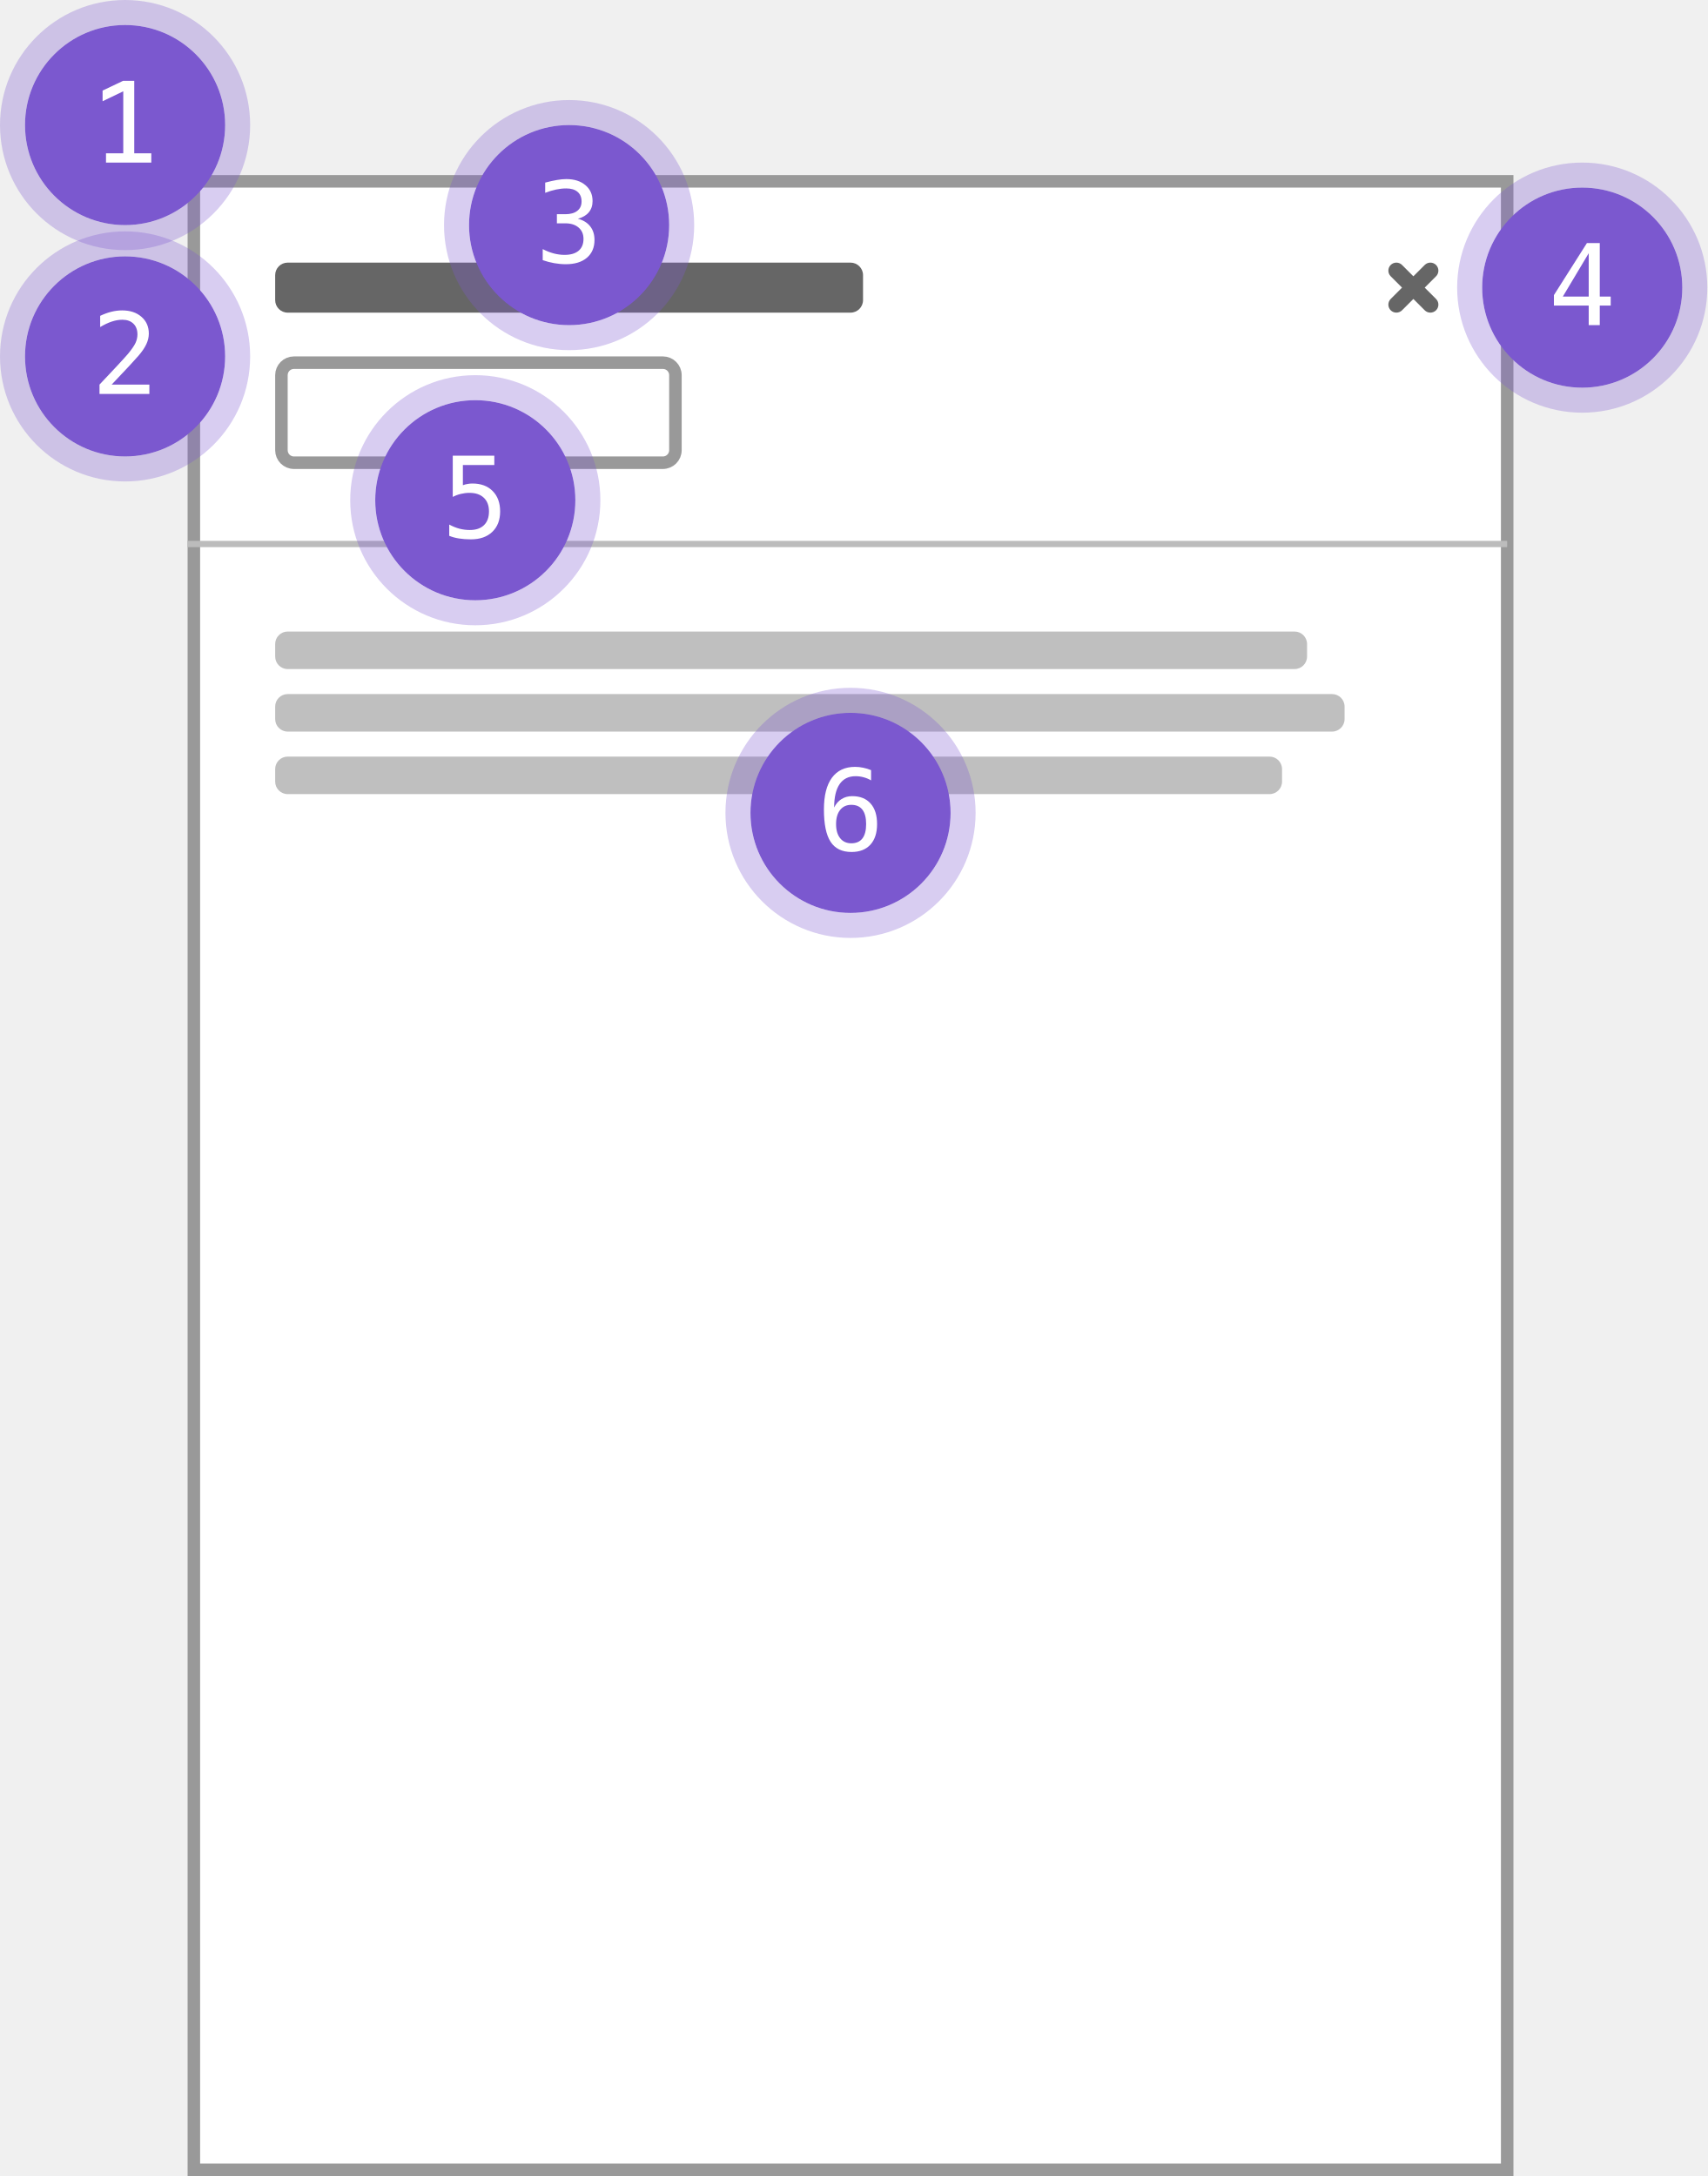
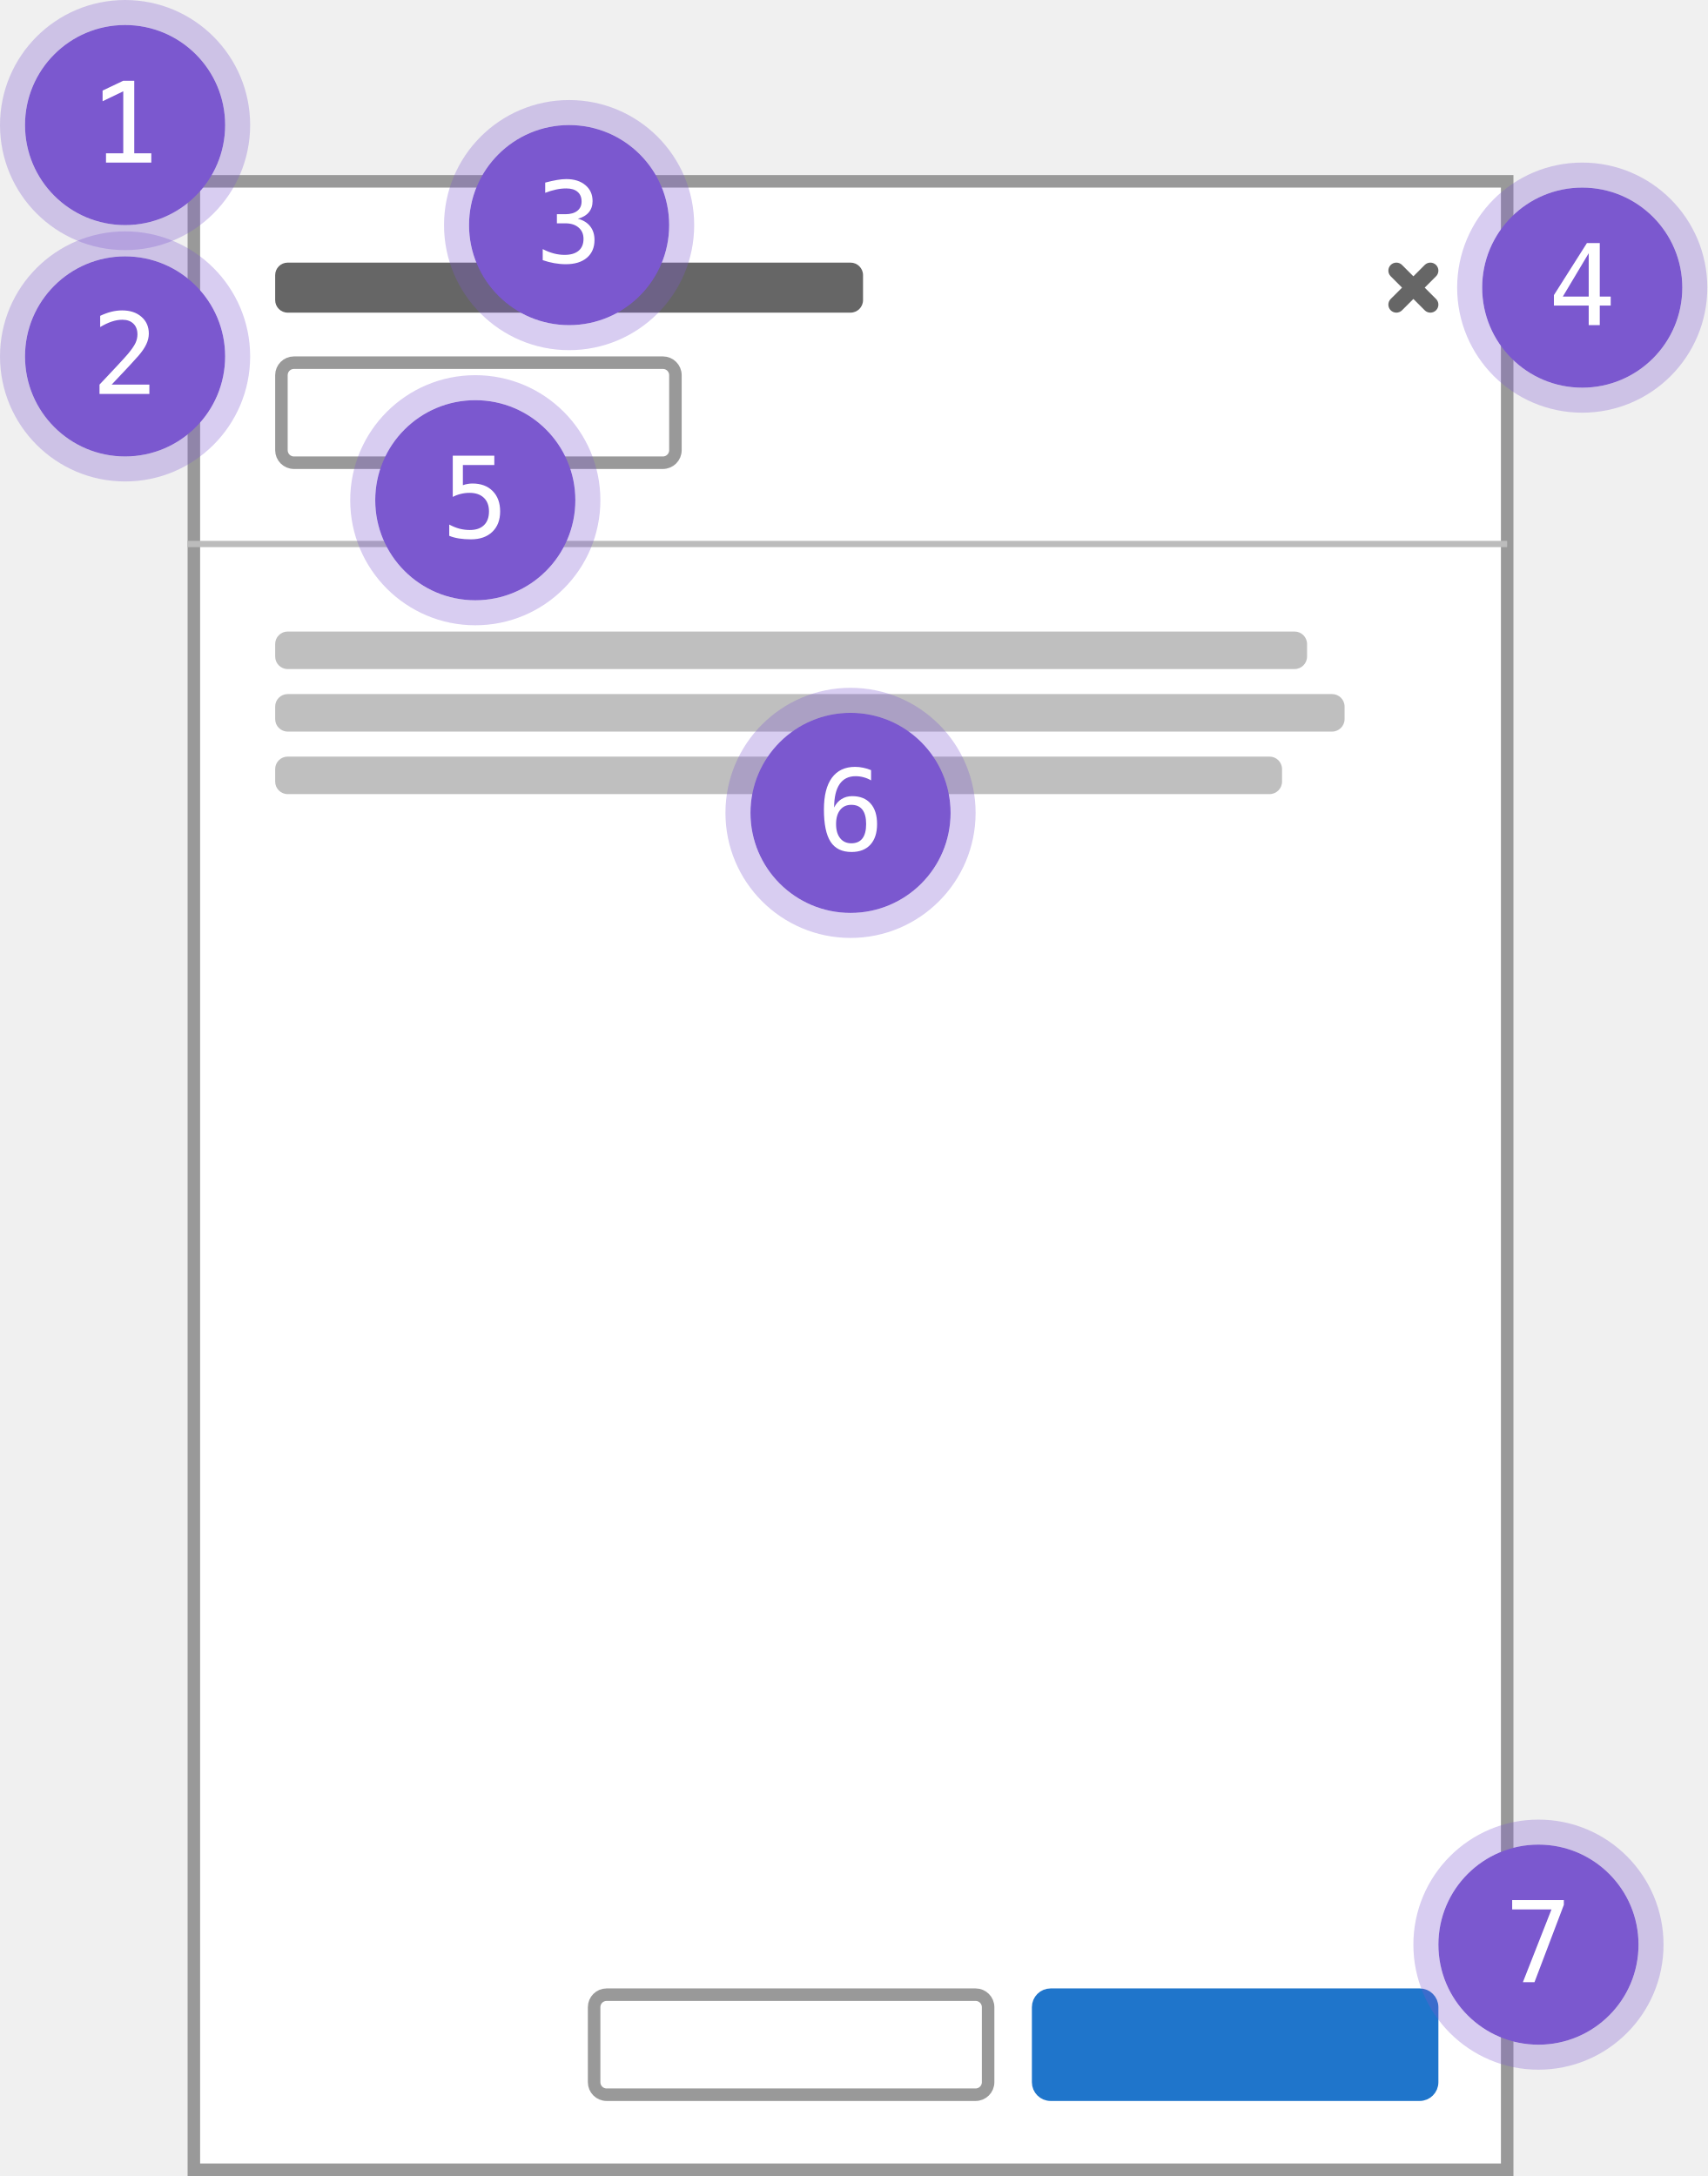
- <svg xmlns="http://www.w3.org/2000/svg" fill="none" height="348" viewBox="0 0 273 348" width="273">
-   <path d="m31 29h210v318h-210z" fill="#fff" stroke="#999" stroke-width="2" />
-   <path d="m30 87h211" stroke="#bcbcbc" />
-   <g fill="#bfbfbf">
-     <rect height="6" rx="2" width="165" x="44" y="101" />
-     <rect height="6" rx="2" width="171" x="44" y="111" />
-     <rect height="6" rx="2" width="161" x="44" y="121" />
-   </g>
-   <rect height="16" rx="2" stroke="#999" stroke-width="2" width="63" x="45" y="58" />
-   <path d="m229.625 42.375c-.501-.5-1.312-.5-1.813 0l-1.812 1.812-1.812-1.812c-.501-.5-1.312-.5-1.813 0-.5.5-.5 1.312 0 1.812l1.813 1.812-1.813 1.812c-.5.5-.5 1.312 0 1.812.501.5 1.312.5 1.813 0l1.812-1.812 1.812 1.812c.501.5 1.312.5 1.813 0 .5-.5.5-1.312 0-1.812l-1.813-1.812 1.813-1.812c.5-.5.5-1.312 0-1.812z" fill="#666" />
-   <rect fill="#666" height="8" rx="2" width="94" x="44" y="42" />
-   <circle cx="136" cy="130" fill="#7b58cf" r="16" />
-   <circle cx="136" cy="130" r="18" stroke="#7b58cf" stroke-opacity=".3" stroke-width="4" />
-   <path d="m139.287 123.168v1.635c-.369-.217-.762-.381-1.178-.492-.416-.118-.849-.176-1.3-.176-1.125 0-1.978.425-2.558 1.274-.58.844-.87 2.089-.87 3.736.281-.586.671-1.035 1.169-1.345.498-.317 1.069-.475 1.714-.475 1.265 0 2.244.39 2.935 1.169.697.774 1.046 1.872 1.046 3.296 0 1.418-.357 2.517-1.072 3.296s-1.72 1.169-3.015 1.169c-1.523 0-2.639-.545-3.348-1.635-.709-1.096-1.064-2.818-1.064-5.168 0-2.215.425-3.902 1.275-5.062.855-1.166 2.091-1.749 3.708-1.749.434 0 .868.047 1.301.14.434.088.853.217 1.257.387zm-3.164 5.546c-.756 0-1.351.272-1.784.817-.434.545-.651 1.298-.651 2.259s.217 1.714.651 2.259c.433.545 1.028.817 1.784.817.785 0 1.377-.258 1.775-.773.399-.522.598-1.289.598-2.303 0-1.019-.199-1.787-.598-2.303-.398-.515-.99-.773-1.775-.773z" fill="#fff" />
-   <circle cx="76" cy="80" fill="#7b58cf" r="16" />
-   <circle cx="76" cy="80" r="18" stroke="#7b58cf" stroke-opacity=".3" stroke-width="4" />
-   <path d="m72.397 72.878h6.644v1.494h-5.027v3.226c.252-.094.504-.161.756-.202.258-.047.516-.07.773-.07 1.359 0 2.438.401 3.234 1.204.797.803 1.195 1.89 1.195 3.261 0 1.383-.419 2.473-1.257 3.27-.832.797-1.972 1.195-3.419 1.195-.697 0-1.336-.047-1.916-.141-.574-.094-1.09-.234-1.547-.422v-1.802c.539.293 1.081.513 1.626.659.545.141 1.101.211 1.67.211.979 0 1.731-.258 2.259-.773.533-.516.8-1.248.8-2.197 0-.938-.275-1.667-.826-2.188-.545-.521-1.307-.782-2.285-.782-.475 0-.938.056-1.389.167-.451.105-.882.267-1.292.483z" fill="#fff" />
-   <circle cx="253" cy="46" fill="#7b58cf" r="16" />
-   <circle cx="253" cy="46" r="18" stroke="#7b58cf" stroke-opacity=".3" stroke-width="4" />
-   <path d="m254.037 40.495-4.14 6.935h4.14zm-.29-1.617h2.057v8.552h1.749v1.441h-1.749v3.129h-1.767v-3.129h-5.563v-1.679z" fill="#fff" />
-   <circle cx="91" cy="36" fill="#7b58cf" r="16" />
-   <circle cx="91" cy="36" r="18" stroke="#7b58cf" stroke-opacity=".3" stroke-width="4" />
-   <path d="m92.397 34.977c.861.229 1.52.636 1.978 1.222.457.58.685 1.307.685 2.18 0 1.207-.407 2.156-1.222 2.848-.809.685-1.931 1.028-3.366 1.028-.604 0-1.219-.056-1.846-.167-.627-.111-1.242-.273-1.846-.483v-1.767c.598.31 1.187.542 1.767.694.58.152 1.157.229 1.731.229.973 0 1.72-.22 2.241-.659.521-.44.782-1.072.782-1.899 0-.762-.261-1.365-.782-1.81-.521-.451-1.228-.677-2.118-.677h-1.353v-1.459h1.353c.815 0 1.45-.179 1.907-.536.457-.357.685-.856.685-1.494 0-.674-.214-1.19-.642-1.547-.422-.363-1.025-.545-1.81-.545-.521 0-1.061.059-1.617.176-.557.117-1.14.293-1.749.527v-1.635c.709-.188 1.339-.328 1.89-.422.557-.094 1.049-.141 1.477-.141 1.277 0 2.297.322 3.059.967.767.639 1.151 1.488 1.151 2.549 0 .721-.202 1.321-.606 1.802-.399.48-.982.82-1.749 1.02z" fill="#fff" />
-   <circle cx="20" cy="57" fill="#7b58cf" r="16" />
-   <circle cx="20" cy="57" r="18" stroke="#7b58cf" stroke-opacity=".3" stroke-width="4" />
-   <path d="m17.855 61.506h6.029v1.494h-7.972v-1.494c1.096-1.154 2.054-2.174 2.874-3.059.82-.885 1.386-1.509 1.696-1.872.586-.715.981-1.292 1.187-1.731.205-.445.308-.899.308-1.362 0-.732-.217-1.307-.65-1.723-.428-.416-1.017-.624-1.767-.624-.533 0-1.093.097-1.679.29-.586.193-1.207.486-1.863.879v-1.793c.604-.287 1.195-.504 1.775-.65.586-.146 1.163-.22 1.732-.22 1.283 0 2.314.343 3.094 1.028.785.68 1.178 1.573 1.178 2.681 0 .562-.132 1.125-.396 1.688-.258.562-.68 1.184-1.266 1.863-.328.381-.806.908-1.433 1.582-.621.674-1.57 1.682-2.848 3.023z" fill="#fff" />
-   <circle cx="20" cy="20" fill="#7b58cf" r="16" />
-   <circle cx="20" cy="20" r="18" stroke="#7b58cf" stroke-opacity=".3" stroke-width="4" />
-   <path d="m16.95 24.515h2.76v-9.914l-3.305 1.591v-1.705l3.287-1.564h1.775v11.593h2.725v1.485h-7.242z" fill="#fff" />
+ <svg xmlns="http://www.w3.org/2000/svg" width="273" height="348" viewBox="0 0 273 348" fill="none">
+   <rect x="31" y="29" width="210" height="318" fill="white" stroke="#999999" stroke-width="2" />
+   <path d="M30 87H241" stroke="#BCBCBC" />
+   <rect x="44" y="101" width="165" height="6" rx="2" fill="#BFBFBF" />
+   <rect x="44" y="111" width="171" height="6" rx="2" fill="#BFBFBF" />
+   <rect x="44" y="121" width="161" height="6" rx="2" fill="#BFBFBF" />
+   <rect x="45" y="58" width="63" height="16" rx="2" stroke="#999999" stroke-width="2" />
+   <rect x="166" y="319" width="63" height="16" rx="2" fill="#1F75CB" stroke="#1F75CB" stroke-width="2" />
+   <rect x="95" y="319" width="63" height="16" rx="2" stroke="#999999" stroke-width="2" />
+   <path d="M229.625 42.375C229.124 41.875 228.313 41.875 227.812 42.375L226 44.188L224.188 42.375C223.687 41.875 222.876 41.875 222.375 42.375C221.875 42.876 221.875 43.687 222.375 44.188L224.188 46L222.375 47.812C221.875 48.313 221.875 49.124 222.375 49.625C222.876 50.125 223.687 50.125 224.188 49.625L226 47.812L227.812 49.625C228.313 50.125 229.124 50.125 229.625 49.625C230.125 49.124 230.125 48.313 229.625 47.812L227.812 46L229.625 44.188C230.125 43.687 230.125 42.876 229.625 42.375Z" fill="#666666" />
+   <rect x="44" y="42" width="94" height="8" rx="2" fill="#666666" />
+   <circle cx="136" cy="130" r="16" fill="#7B58CF" />
+   <circle cx="136" cy="130" r="18" stroke="#7B58CF" stroke-opacity="0.3" stroke-width="4" />
+   <path d="M139.287 123.168V124.803C138.918 124.586 138.525 124.422 138.109 124.311C137.693 124.193 137.26 124.135 136.809 124.135C135.684 124.135 134.831 124.56 134.251 125.409C133.671 126.253 133.381 127.498 133.381 129.145C133.662 128.559 134.052 128.11 134.55 127.8C135.048 127.483 135.619 127.325 136.264 127.325C137.529 127.325 138.508 127.715 139.199 128.494C139.896 129.268 140.245 130.366 140.245 131.79C140.245 133.208 139.888 134.307 139.173 135.086C138.458 135.865 137.453 136.255 136.158 136.255C134.635 136.255 133.519 135.71 132.81 134.62C132.101 133.524 131.746 131.802 131.746 129.452C131.746 127.237 132.171 125.55 133.021 124.39C133.876 123.224 135.112 122.641 136.729 122.641C137.163 122.641 137.597 122.688 138.03 122.781C138.464 122.869 138.883 122.998 139.287 123.168ZM136.123 128.714C135.367 128.714 134.772 128.986 134.339 129.531C133.905 130.076 133.688 130.829 133.688 131.79C133.688 132.751 133.905 133.504 134.339 134.049C134.772 134.594 135.367 134.866 136.123 134.866C136.908 134.866 137.5 134.608 137.898 134.093C138.297 133.571 138.496 132.804 138.496 131.79C138.496 130.771 138.297 130.003 137.898 129.487C137.5 128.972 136.908 128.714 136.123 128.714Z" fill="white" />
+   <circle cx="246" cy="311" r="16" fill="#7B58CF" />
+   <circle cx="246" cy="311" r="18" stroke="#7B58CF" stroke-opacity="0.3" stroke-width="4" />
+   <path d="M241.799 303.878H250.061V304.634L245.367 317H243.513L248.083 305.372H241.799V303.878Z" fill="white" />
+   <circle cx="76" cy="80" r="16" fill="#7B58CF" />
+   <circle cx="76" cy="80" r="18" stroke="#7B58CF" stroke-opacity="0.3" stroke-width="4" />
+   <path d="M72.397 72.878H79.041V74.372H74.014V77.598C74.266 77.504 74.518 77.436 74.769 77.395C75.027 77.349 75.285 77.325 75.543 77.325C76.902 77.325 77.981 77.727 78.777 78.529C79.574 79.332 79.973 80.419 79.973 81.79C79.973 83.173 79.554 84.263 78.716 85.06C77.884 85.856 76.744 86.255 75.297 86.255C74.6 86.255 73.961 86.208 73.381 86.114C72.807 86.02 72.291 85.88 71.834 85.692V83.891C72.373 84.184 72.915 84.403 73.46 84.55C74.005 84.69 74.561 84.761 75.13 84.761C76.108 84.761 76.861 84.503 77.389 83.987C77.922 83.472 78.189 82.739 78.189 81.79C78.189 80.853 77.913 80.123 77.362 79.602C76.817 79.08 76.056 78.819 75.077 78.819C74.603 78.819 74.14 78.875 73.689 78.986C73.237 79.092 72.807 79.253 72.397 79.47V72.878Z" fill="white" />
+   <circle cx="253" cy="46" r="16" fill="#7B58CF" />
+   <circle cx="253" cy="46" r="18" stroke="#7B58CF" stroke-opacity="0.3" stroke-width="4" />
+   <path d="M254.037 40.495L249.897 47.43H254.037V40.495ZM253.747 38.878H255.804V47.43H257.553V48.871H255.804V52H254.037V48.871H248.474V47.192L253.747 38.878Z" fill="white" />
+   <circle cx="91" cy="36" r="16" fill="#7B58CF" />
+   <circle cx="91" cy="36" r="18" stroke="#7B58CF" stroke-opacity="0.3" stroke-width="4" />
+   <path d="M92.397 34.977C93.259 35.206 93.918 35.613 94.375 36.199C94.832 36.779 95.061 37.506 95.061 38.379C95.061 39.586 94.653 40.535 93.839 41.227C93.03 41.912 91.908 42.255 90.473 42.255C89.869 42.255 89.254 42.199 88.627 42.088C88 41.977 87.385 41.815 86.781 41.605V39.838C87.379 40.148 87.968 40.38 88.548 40.532C89.128 40.685 89.705 40.761 90.279 40.761C91.252 40.761 91.999 40.541 92.52 40.102C93.042 39.662 93.303 39.029 93.303 38.203C93.303 37.441 93.042 36.838 92.52 36.393C91.999 35.941 91.293 35.716 90.402 35.716H89.049V34.257H90.402C91.217 34.257 91.853 34.078 92.31 33.721C92.767 33.363 92.995 32.865 92.995 32.227C92.995 31.553 92.781 31.037 92.353 30.68C91.932 30.316 91.328 30.135 90.543 30.135C90.022 30.135 89.482 30.193 88.926 30.311C88.369 30.428 87.786 30.604 87.177 30.838V29.203C87.886 29.016 88.516 28.875 89.066 28.781C89.623 28.688 90.115 28.641 90.543 28.641C91.82 28.641 92.84 28.963 93.602 29.607C94.369 30.246 94.753 31.096 94.753 32.156C94.753 32.877 94.551 33.477 94.147 33.958C93.748 34.438 93.165 34.778 92.397 34.977Z" fill="white" />
+   <circle cx="20" cy="57" r="16" fill="#7B58CF" />
+   <circle cx="20" cy="57" r="18" stroke="#7B58CF" stroke-opacity="0.3" stroke-width="4" />
+   <path d="M17.855 61.506H23.885V63H15.913V61.506C17.009 60.352 17.967 59.332 18.787 58.447C19.607 57.562 20.173 56.938 20.483 56.575C21.069 55.86 21.465 55.283 21.67 54.844C21.875 54.398 21.977 53.944 21.977 53.481C21.977 52.749 21.761 52.175 21.327 51.759C20.899 51.343 20.311 51.135 19.561 51.135C19.027 51.135 18.468 51.231 17.882 51.425C17.296 51.618 16.675 51.911 16.019 52.304V50.511C16.622 50.224 17.214 50.007 17.794 49.86C18.38 49.714 18.957 49.641 19.525 49.641C20.809 49.641 21.84 49.983 22.619 50.669C23.404 51.349 23.797 52.242 23.797 53.35C23.797 53.912 23.665 54.475 23.401 55.037C23.144 55.6 22.722 56.221 22.136 56.9C21.808 57.281 21.33 57.809 20.703 58.482C20.082 59.156 19.133 60.164 17.855 61.506Z" fill="white" />
+   <circle cx="20" cy="20" r="16" fill="#7B58CF" />
+   <circle cx="20" cy="20" r="18" stroke="#7B58CF" stroke-opacity="0.3" stroke-width="4" />
+   <path d="M16.95 24.515H19.71V14.601L16.405 16.191V14.486L19.692 12.922H21.468V24.515H24.192V26H16.95V24.515Z" fill="white" />
</svg>
